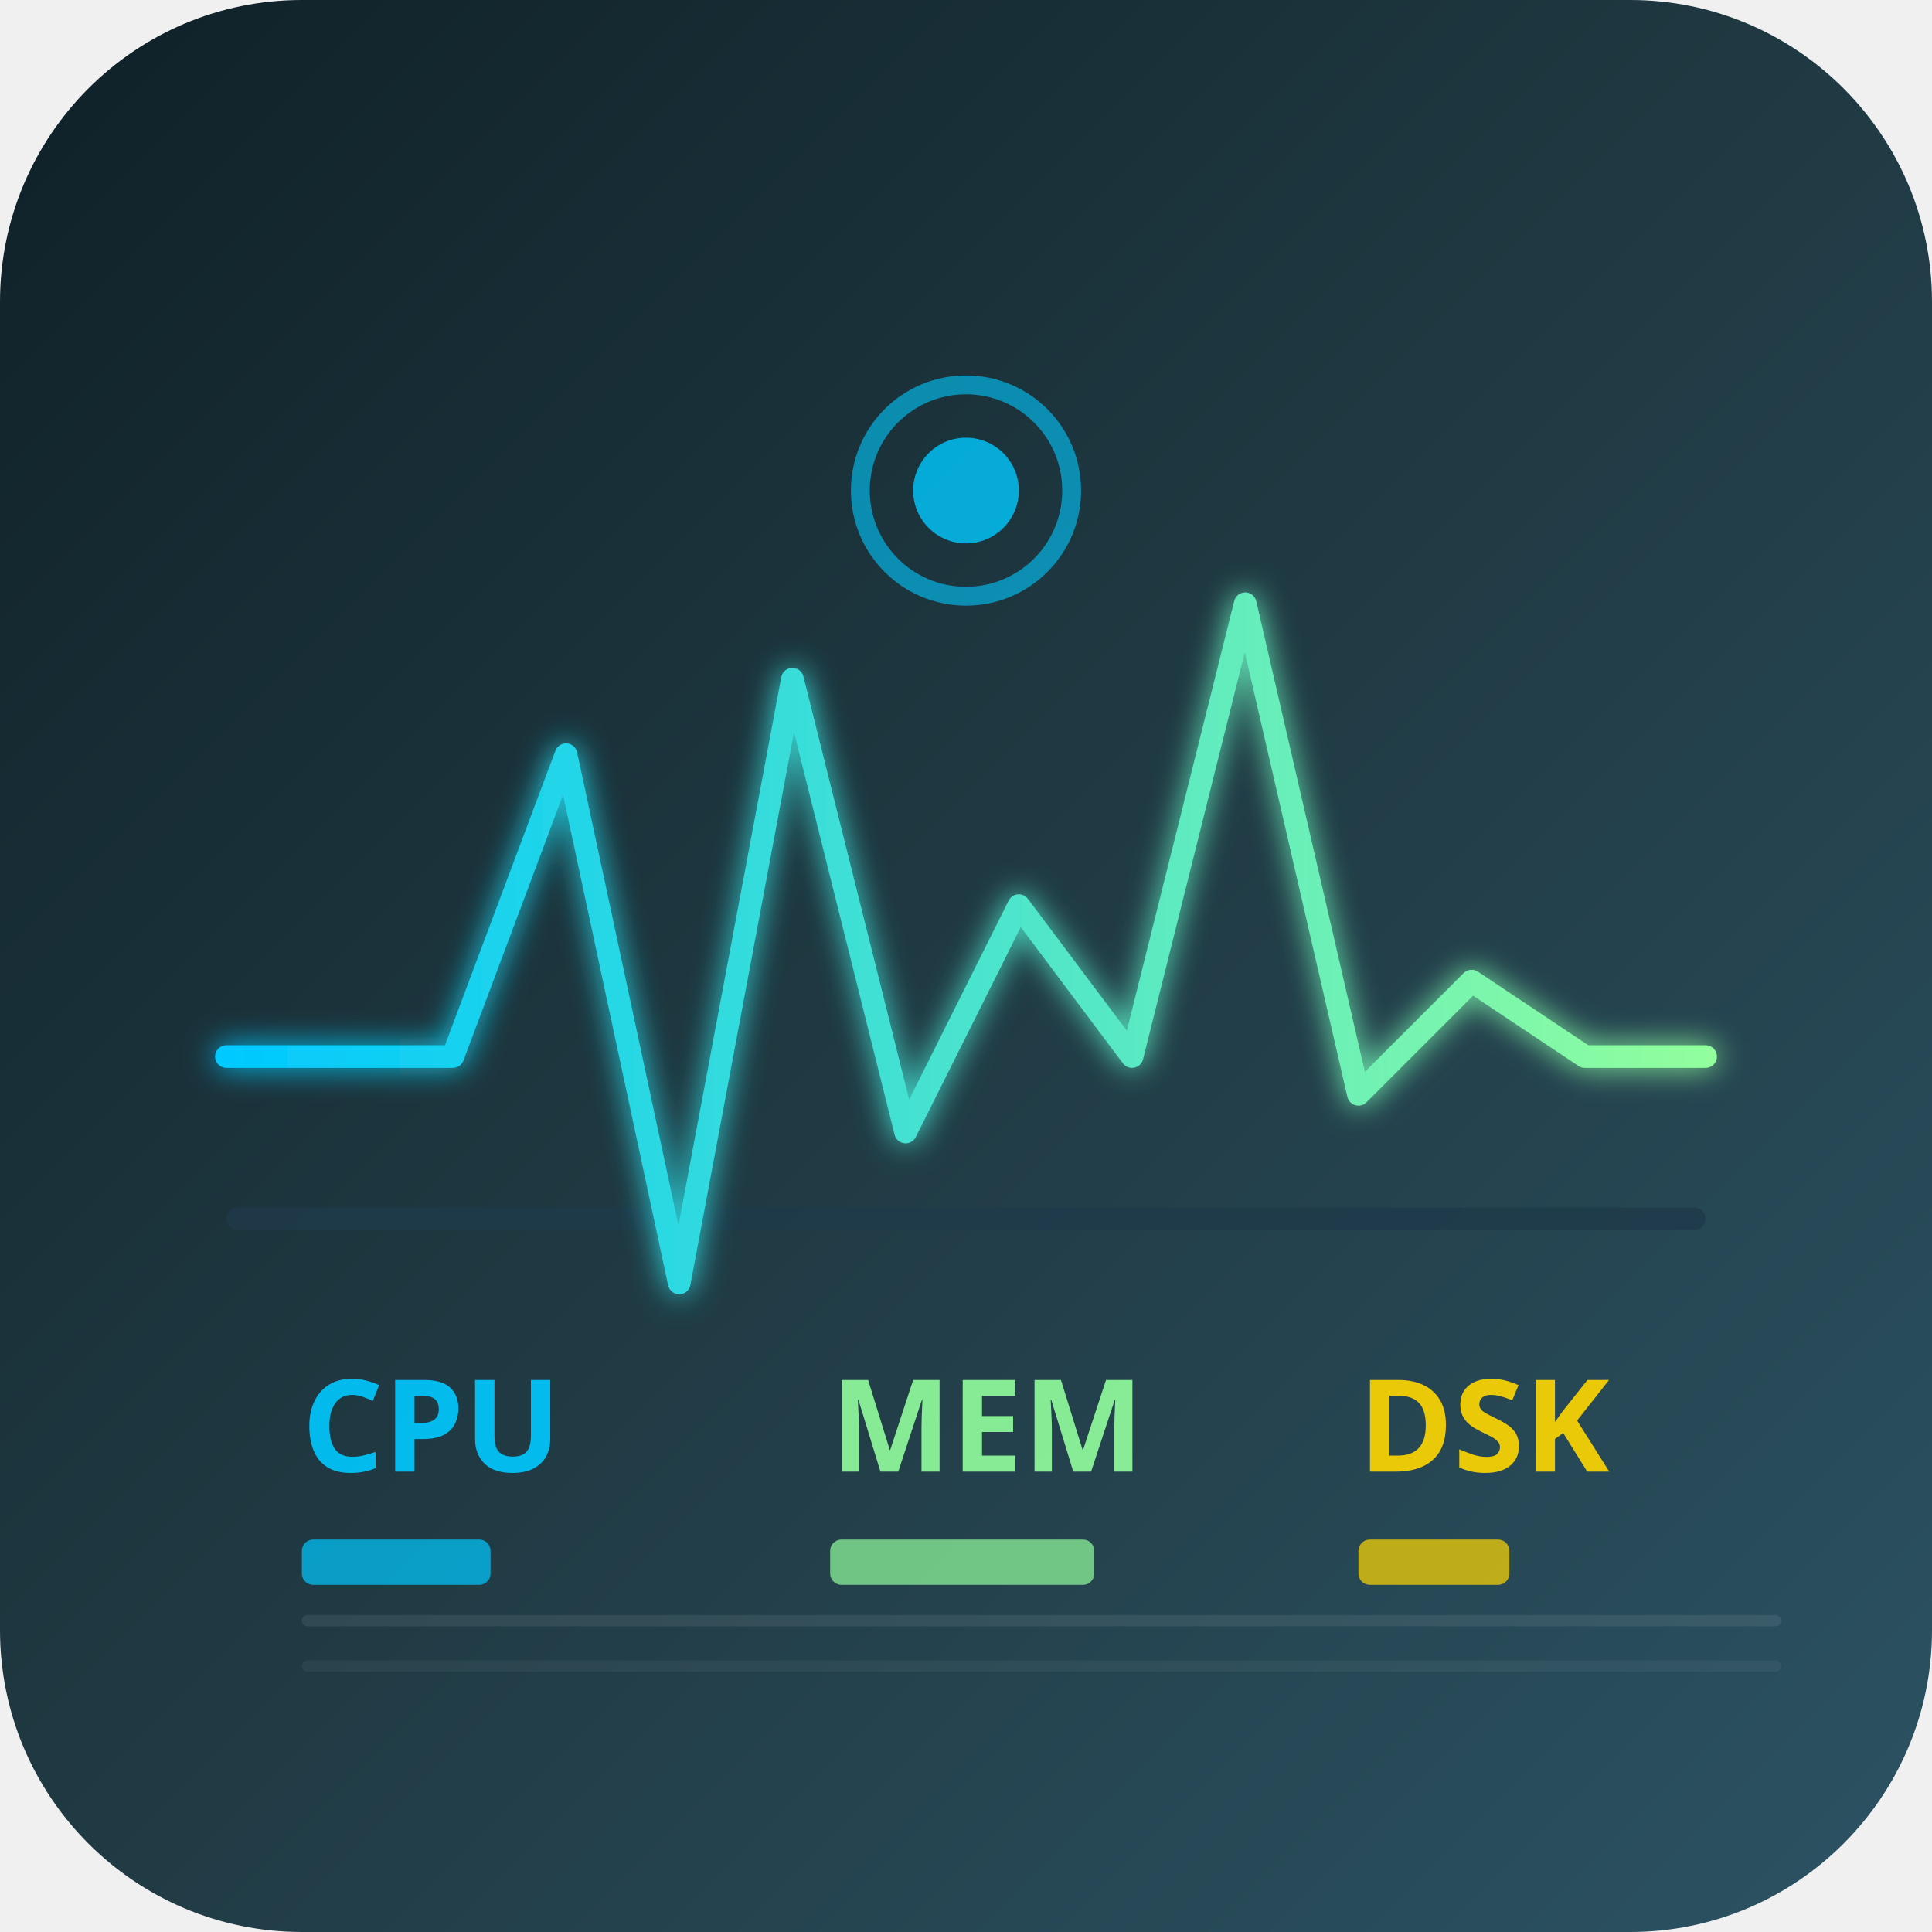
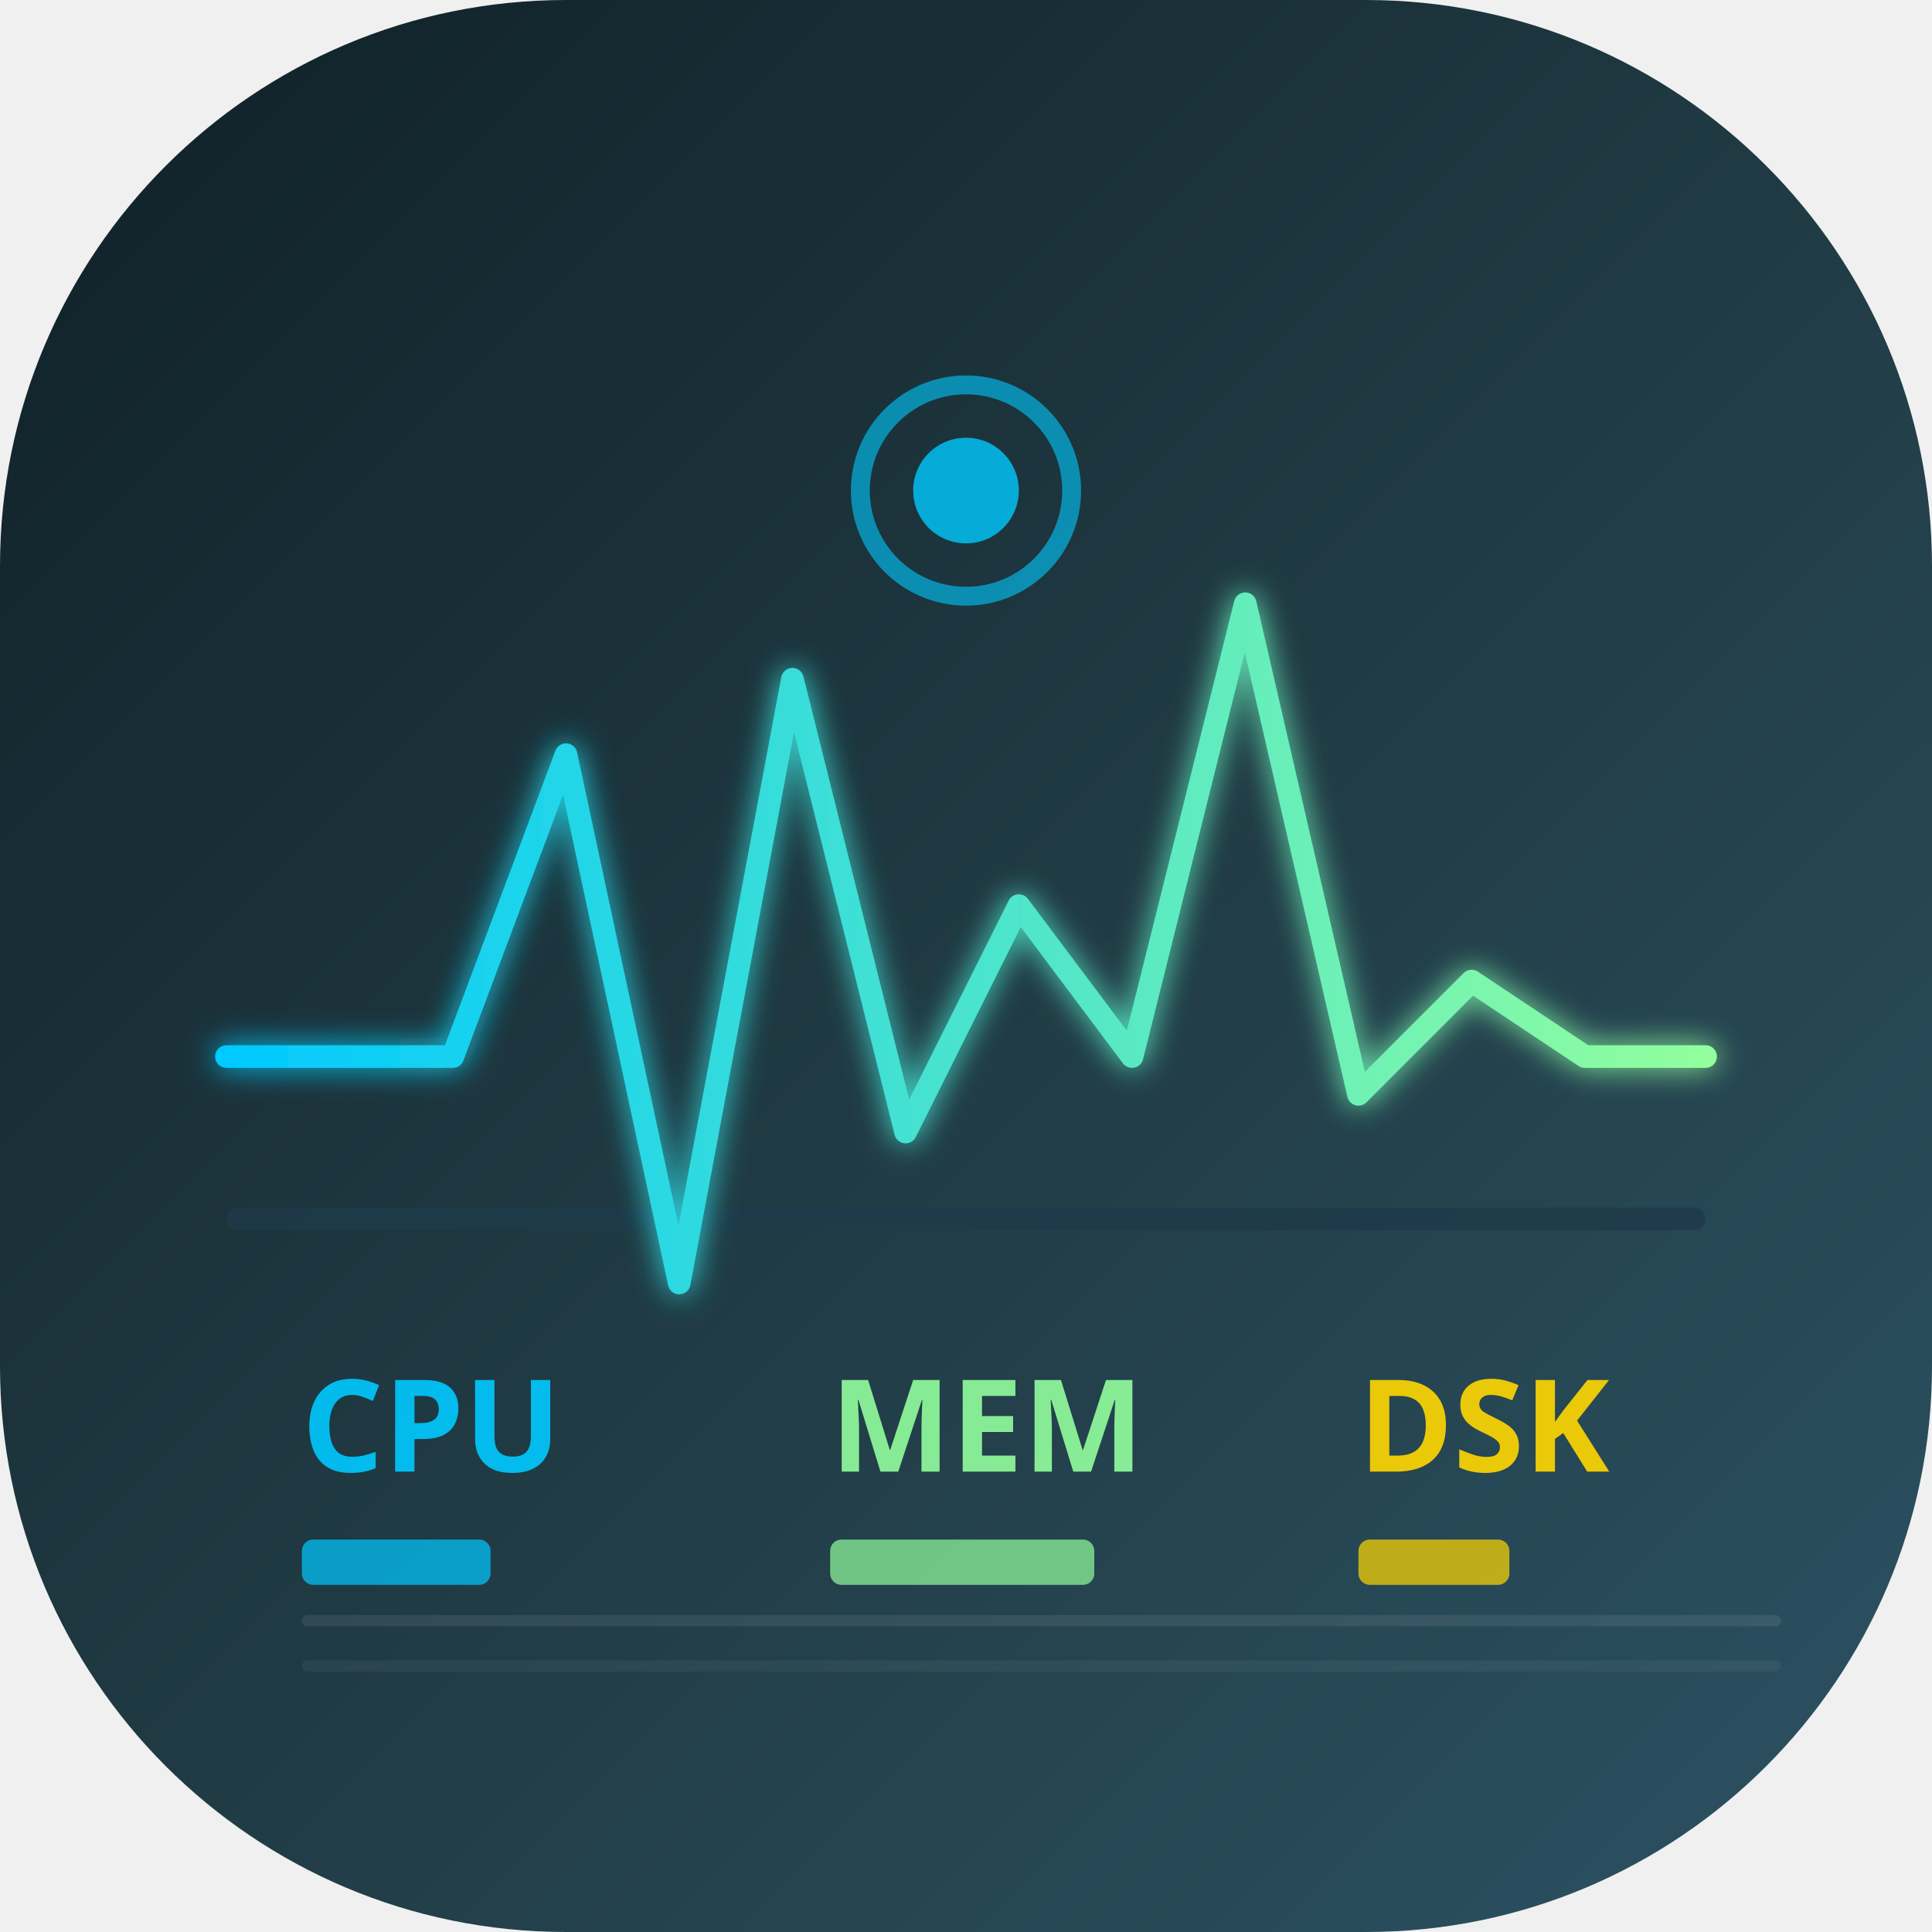
<svg xmlns="http://www.w3.org/2000/svg" viewBox="0 0 512 512">
  <defs>
    <linearGradient id="bg" x1="0" y1="0" x2="1" y2="1">
      <stop offset="0%" stop-color="#0F2027" />
      <stop offset="50%" stop-color="#203A43" />
      <stop offset="100%" stop-color="#2C5364" />
    </linearGradient>
    <linearGradient id="pulse" x1="0" y1="0" x2="1" y2="0">
      <stop offset="0%" stop-color="#00C9FF" />
      <stop offset="100%" stop-color="#92FE9D" />
    </linearGradient>
    <filter id="glow">
      <feGaussianBlur stdDeviation="4" result="blur" />
      <feMerge>
        <feMergeNode in="blur" />
        <feMergeNode in="SourceGraphic" />
      </feMerge>
    </filter>
  </defs>
-   <rect width="512" height="512" rx="80" fill="url(#bg)" />
+   <rect width="512" height="512" rx="150" fill="url(#bg)" />
  <rect x="60" y="320" width="392" height="6" rx="3" fill="#1E3A4A" opacity="0.8" />
  <polyline points="60,280 120,280 150,200 180,340 210,180 240,300 270,240 300,280 330,160 360,290 390,260 420,280 452,280" fill="none" stroke="url(#pulse)" stroke-width="6" stroke-linecap="round" stroke-linejoin="round" filter="url(#glow)" />
  <text x="80" y="390" font-family="Segoe UI" font-size="34" font-weight="700" fill="#00C9FF" opacity="0.9">CPU</text>
  <text x="220" y="390" font-family="Segoe UI" font-size="34" font-weight="700" fill="#92FE9D" opacity="0.9">MEM</text>
  <text x="360" y="390" font-family="Segoe UI" font-size="34" font-weight="700" fill="#FFD700" opacity="0.9">DSK</text>
  <circle cx="256" cy="130" r="28" fill="none" stroke="#00C9FF" stroke-width="5" opacity="0.6" />
  <circle cx="256" cy="130" r="14" fill="#00C9FF" opacity="0.8" />
  <rect x="80" y="408" width="50" height="12" rx="3" fill="#00C9FF" opacity="0.7" />
  <rect x="220" y="408" width="70" height="12" rx="3" fill="#92FE9D" opacity="0.7" />
  <rect x="360" y="408" width="40" height="12" rx="3" fill="#FFD700" opacity="0.7" />
  <rect x="80" y="428" width="392" height="3" rx="1.5" fill="#FFFFFF" opacity="0.08" />
  <rect x="80" y="440" width="392" height="3" rx="1.5" fill="#FFFFFF" opacity="0.05" />
</svg>
